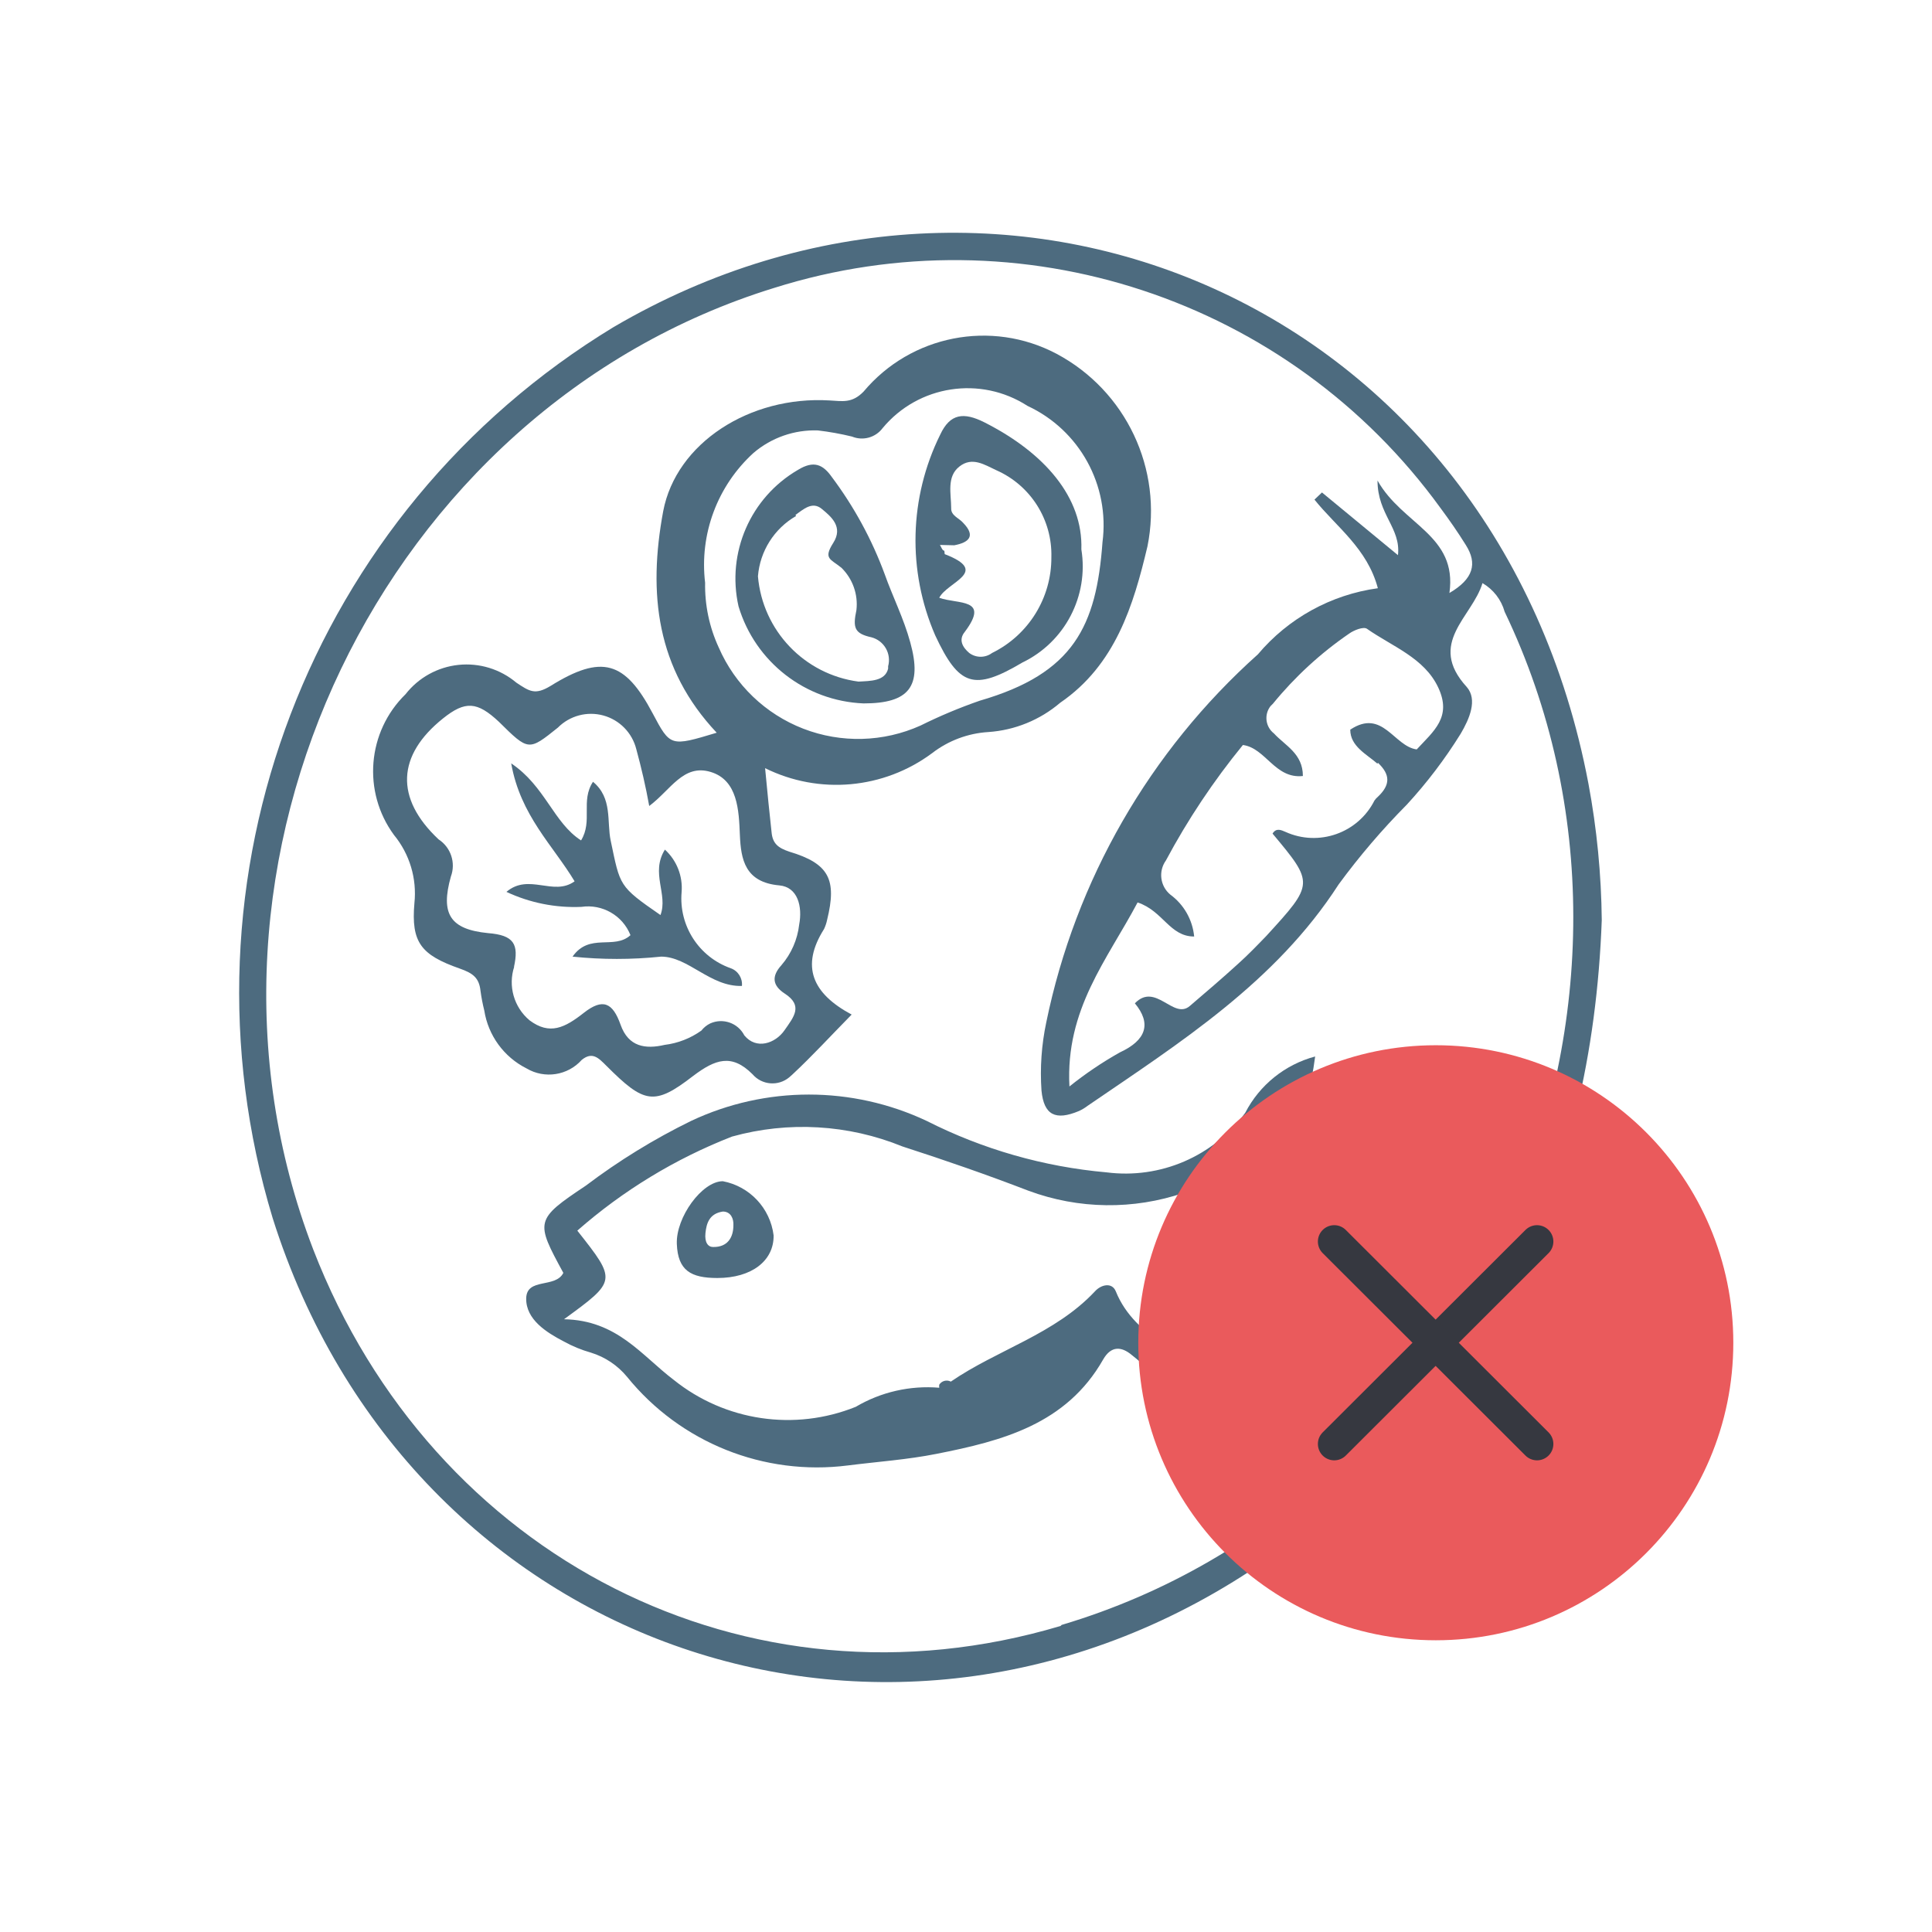
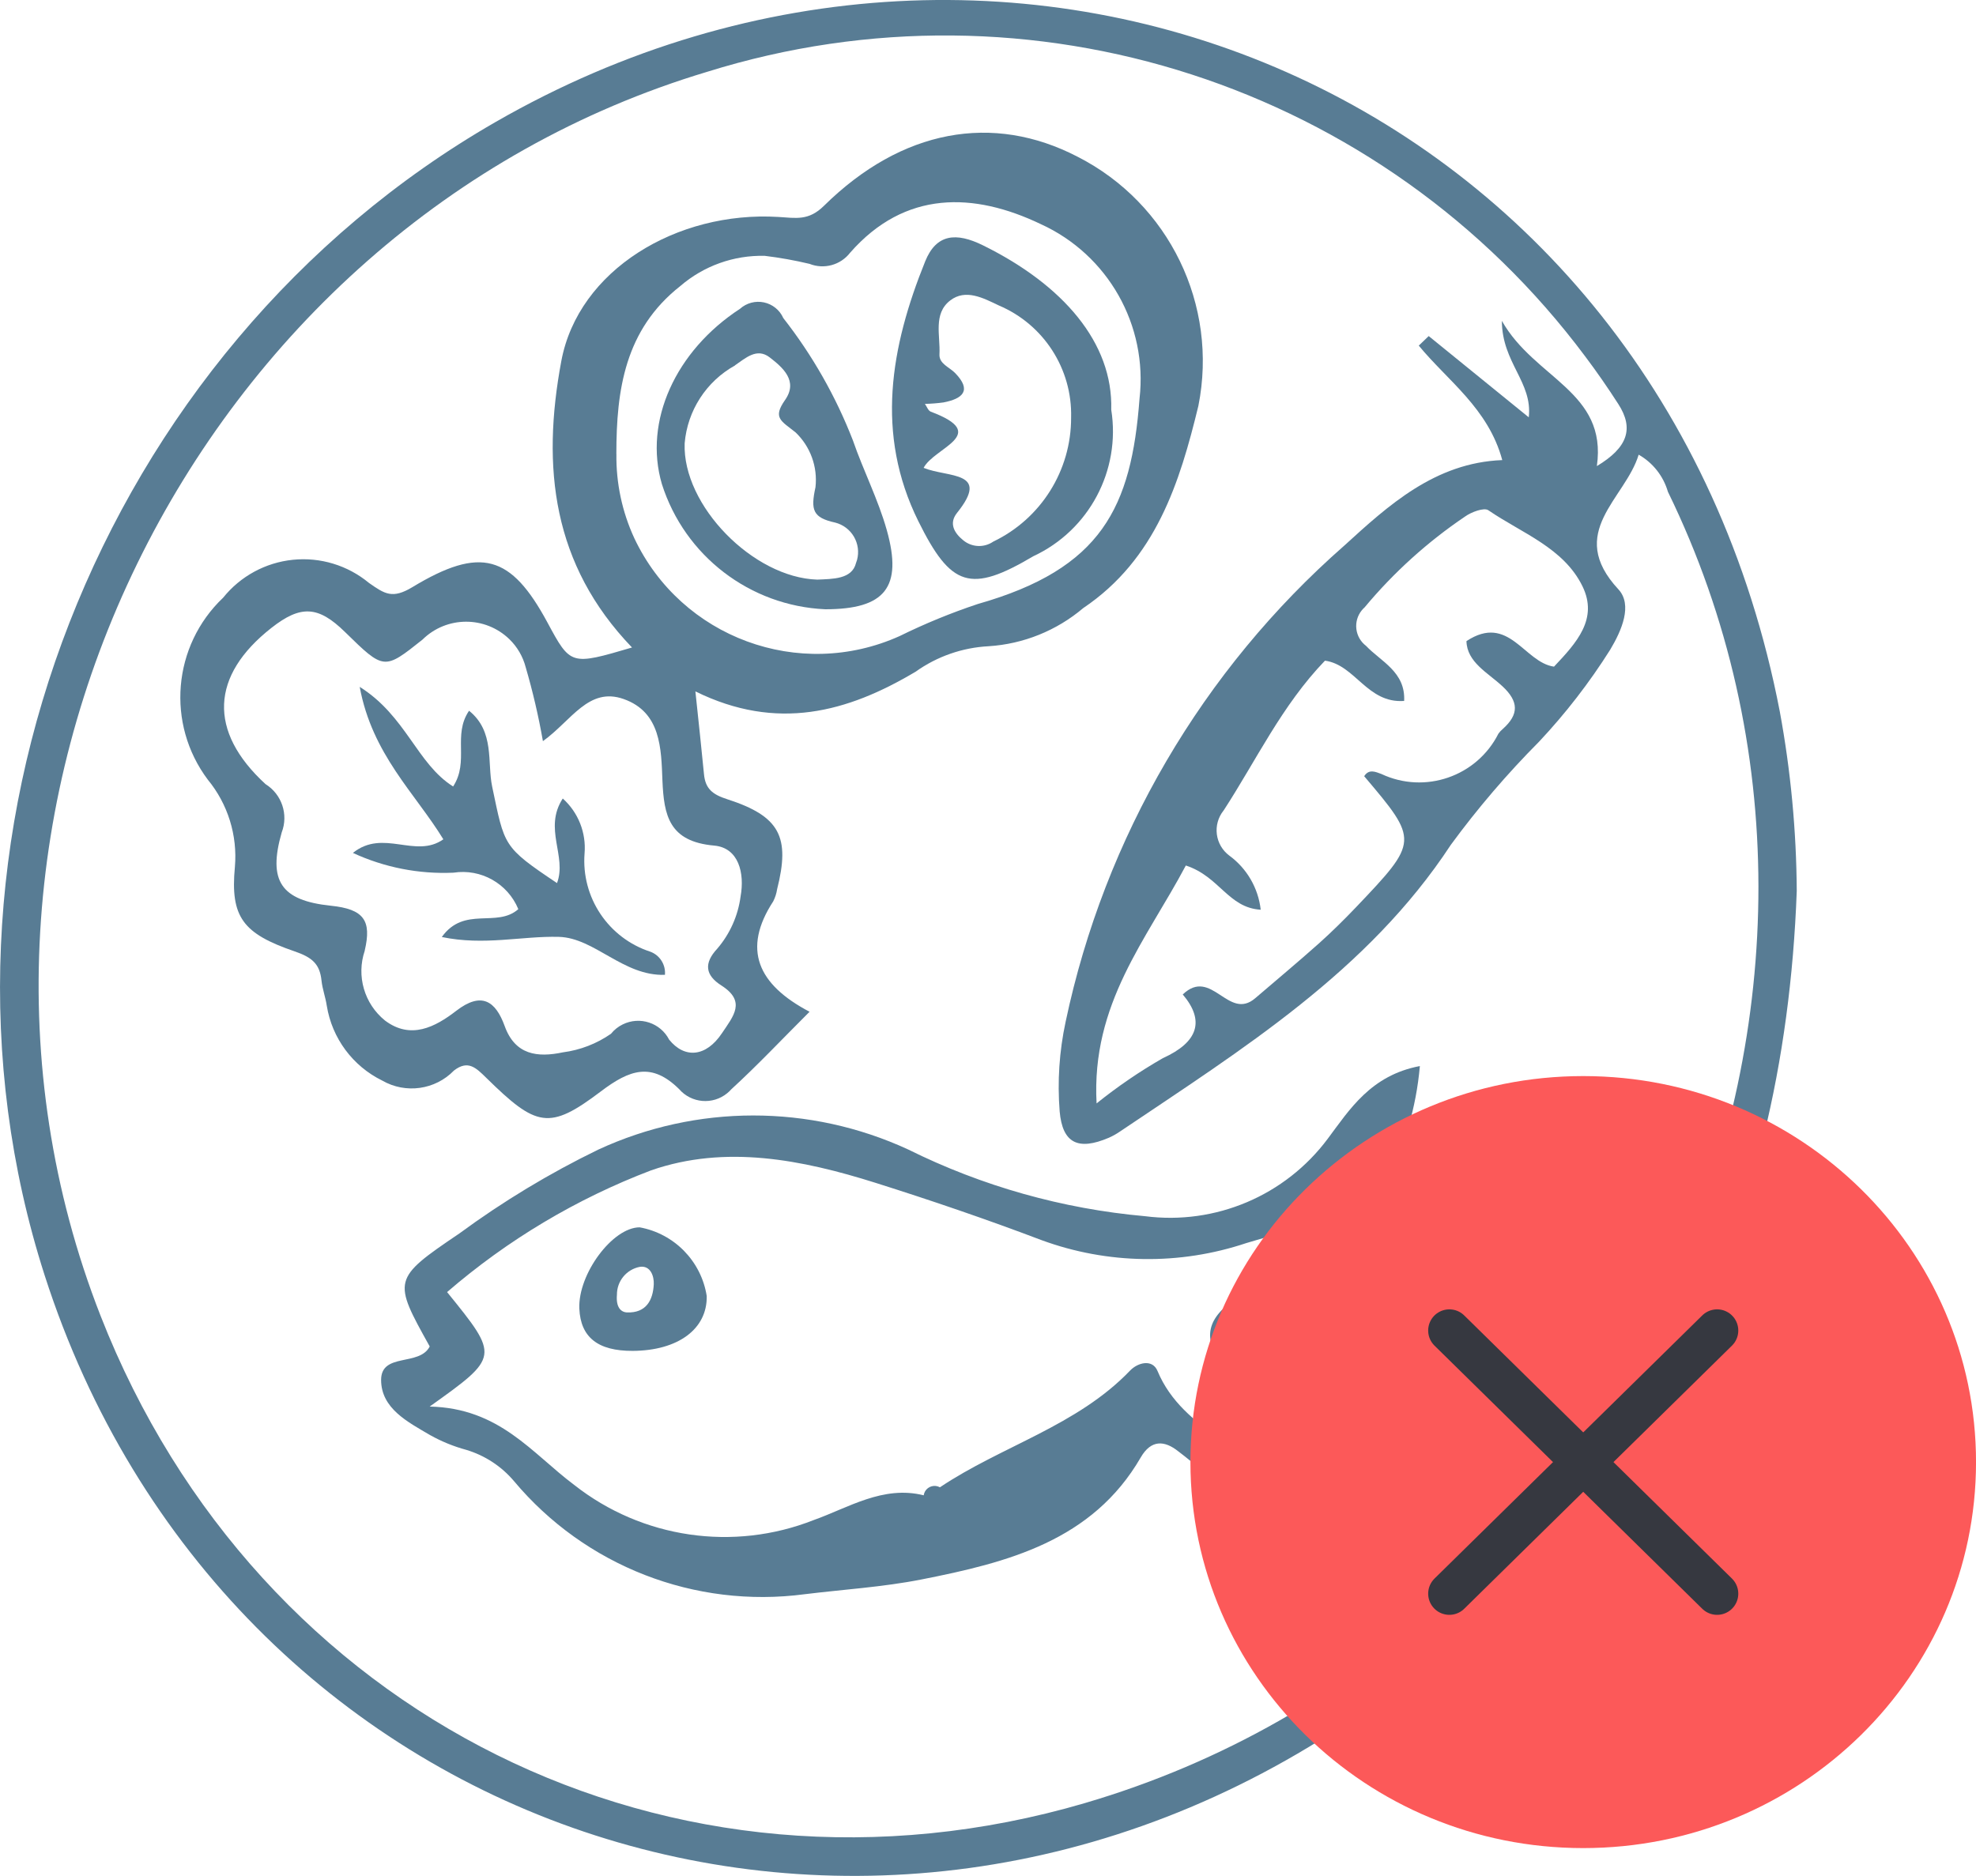
- <svg xmlns="http://www.w3.org/2000/svg" id="Layer_1" data-name="Layer 1" viewBox="0 0 56.69 56.69">
-   <defs>
-     <style>.cls-1{fill:#4d6b7f;}.cls-2{fill:#ea5a5c;}.cls-3{fill:none;stroke:#363840;stroke-linecap:round;stroke-width:0.96px;}</style>
-   </defs>
-   <g id="Group_1237" data-name="Group 1237">
-     <path id="Path_1409" data-name="Path 1409" class="cls-1" d="M18,9.6A22.84,22.84,0,0,0,8,35.74c4,12.69,18.29,17.62,29.21,10C43.64,41.24,46.71,34.84,47,27A23.08,23.08,0,0,0,46.61,23C43.94,8.89,29.53,2.84,18,9.6ZM31.12,47.71c-9.18,2.74-18.43-2-21.93-11.05C4.83,25.31,11.22,12,22.71,8.45a17.61,17.61,0,0,1,19.56,6.46c.26.35.51.71.74,1.08.35.55.22,1-.48,1.41.24-1.7-1.38-2-2.11-3.3,0,1,.69,1.39.6,2.19l-2.23-1.84-.22.21c.64.8,1.55,1.43,1.86,2.6a5.6,5.6,0,0,0-3.52,1.94A19.85,19.85,0,0,0,30.7,30a7.26,7.26,0,0,0-.14,2c.07.72.41.89,1.1.6a1.28,1.28,0,0,0,.25-.15c2.72-1.86,5.52-3.63,7.37-6.5a20.85,20.85,0,0,1,2-2.34,13.9,13.9,0,0,0,1.58-2.08c.26-.44.5-1,.18-1.37-1.18-1.29.16-2.05.46-3.05a1.41,1.41,0,0,1,.65.84c5.47,11.41-.64,26.05-13,29.73Zm9.31-25.33c.37.35.37.65,0,1a.52.52,0,0,0-.1.11,2,2,0,0,1-2.61.92c-.12-.05-.27-.13-.38.05,1.22,1.46,1.22,1.47-.18,3-.27.28-.54.56-.83.82-.46.42-.94.83-1.42,1.24s-1-.71-1.61-.08c.49.59.34,1.08-.44,1.44a10.86,10.86,0,0,0-1.48,1c-.12-2.27,1.11-3.72,2-5.4.75.25.94,1,1.66,1a1.73,1.73,0,0,0-.7-1.23.74.74,0,0,1-.13-1h0a21,21,0,0,1,2.26-3.39c.67.09.94,1,1.76.91,0-.66-.52-.89-.85-1.25a.57.57,0,0,1-.1-.8l.07-.07a10.7,10.7,0,0,1,2.24-2.06c.14-.1.42-.21.52-.14.74.52,1.68.85,2.09,1.72s-.13,1.28-.63,1.82c-.67-.09-1-1.21-1.95-.58,0,.49.48.72.8,1Z" />
-     <path id="Path_1426" data-name="Path 1426" class="cls-1" d="M17.07,31.1c.31-.25.49-.06.72.17,1.11,1.11,1.4,1.19,2.55.3.65-.49,1.13-.66,1.74-.05a.77.77,0,0,0,1.08.09l.09-.08c.58-.54,1.12-1.13,1.74-1.76-1.16-.62-1.5-1.42-.81-2.51a1.22,1.22,0,0,0,.09-.27c.29-1.18.06-1.65-1.11-2-.33-.11-.49-.24-.52-.57-.06-.56-.12-1.12-.19-1.88a4.71,4.71,0,0,0,4.9-.44A3,3,0,0,1,29,21.48a3.63,3.63,0,0,0,2.11-.86c1.62-1.11,2.15-2.86,2.56-4.59A5.23,5.23,0,0,0,31,10.38a4.59,4.59,0,0,0-5.66,1.11c-.34.35-.62.28-1,.26C22,11.61,19.84,13,19.46,15c-.45,2.42-.2,4.62,1.57,6.5-1.36.41-1.36.41-1.88-.57-.81-1.53-1.49-1.74-3-.8-.45.27-.61.16-1-.1a2.27,2.27,0,0,0-3.25.34,3.16,3.16,0,0,0-.34,4.13,2.7,2.7,0,0,1,.6,2c-.1,1.15.19,1.52,1.33,1.92.4.14.57.28.61.66a5.22,5.22,0,0,0,.11.57,2.3,2.3,0,0,0,1.24,1.7A1.29,1.29,0,0,0,17.07,31.1Zm3.62-14a4.44,4.44,0,0,1,1.42-3.81A2.76,2.76,0,0,1,24,12.63a8.37,8.37,0,0,1,1,.18.76.76,0,0,0,.9-.25,3.24,3.24,0,0,1,4.25-.65,3.86,3.86,0,0,1,2.2,4c-.18,2.46-.84,3.85-3.6,4.65a14.85,14.85,0,0,0-1.74.73A4.46,4.46,0,0,1,21.09,19a4.34,4.34,0,0,1-.4-1.91ZM15.08,28.38c.15-.68,0-.94-.76-1-1.11-.11-1.4-.56-1.09-1.66a.92.92,0,0,0-.36-1.09c-1.29-1.21-1.22-2.47.13-3.55.65-.52,1-.5,1.64.1.87.86.87.86,1.73.17a1.37,1.37,0,0,1,2.3.63c.15.55.28,1.11.38,1.67.63-.47,1-1.24,1.8-1s.83,1.13.86,1.85.15,1.39,1.16,1.48c.54.05.68.62.58,1.15a2.21,2.21,0,0,1-.52,1.19c-.3.33-.26.6.09.83.56.36.27.69,0,1.08s-.83.58-1.18.15a.77.77,0,0,0-1-.35.75.75,0,0,0-.26.21,2.35,2.35,0,0,1-1.08.42c-.56.13-1.06.06-1.29-.59s-.52-.79-1.08-.35-1,.66-1.59.22a1.46,1.46,0,0,1-.45-1.58Z" />
-     <path id="Path_1427" data-name="Path 1427" class="cls-1" d="M35.72,36.66a5.31,5.31,0,0,0,.79-.85A9.46,9.46,0,0,0,38.59,31a3.25,3.25,0,0,0-2.05,1.65,4.35,4.35,0,0,1-4.07,1.75,14.51,14.51,0,0,1-5.28-1.51,8.11,8.11,0,0,0-6.91,0,18.85,18.85,0,0,0-3.09,1.9c-1.5,1-1.48,1.05-.66,2.56-.23.46-1.08.13-1.09.75s.6,1,1.1,1.26a3.74,3.74,0,0,0,.8.33,2.22,2.22,0,0,1,1.06.71A7.17,7.17,0,0,0,24.88,43c.87-.11,1.75-.17,2.6-.34,1.93-.38,3.81-.87,4.89-2.77.23-.4.53-.39.84-.13a9.86,9.86,0,0,1,1.08,1c.58.65,1.11,1.34,1.68,2,.28.33.59.75,1.09.51s.26-.69.2-1a8.52,8.52,0,0,0-1.62-4.45C35.25,37.29,35.33,37,35.72,36.66Zm-1.48,1.23a7.1,7.1,0,0,1,1.42,3c-.75-1.22-2.34-1.56-2.92-3-.11-.27-.43-.2-.61,0-1.18,1.26-2.86,1.71-4.23,2.65a.26.26,0,0,0-.34.09.29.29,0,0,0,0,.09,4.14,4.14,0,0,0-2.45.56,5.34,5.34,0,0,1-5.34-.79c-.95-.72-1.66-1.75-3.22-1.78,1.55-1.13,1.55-1.13.39-2.6a15.31,15.31,0,0,1,4.54-2.76,7.75,7.75,0,0,1,5,.29c1.24.4,2.48.83,3.7,1.3a6.8,6.8,0,0,0,4.56.06l1-.3a3.56,3.56,0,0,1-1.32,1.6c-.69.5-.64.95-.2,1.58Z" />
-     <path id="Path_1510" data-name="Path 1510" class="cls-1" d="M17.06,26.61a1.34,1.34,0,0,1,1.44.83c-.48.44-1.2-.08-1.7.63a12.54,12.54,0,0,0,2.6,0c.8,0,1.44.89,2.37.86a.5.5,0,0,0-.33-.52A2.17,2.17,0,0,1,20,26.18a1.52,1.52,0,0,0-.49-1.25c-.43.69.1,1.31-.13,1.92C18.15,26,18.2,26,17.92,24.67c-.12-.56.06-1.25-.52-1.73-.37.56,0,1.15-.35,1.72C16.24,24.14,16,23.07,15,22.4c.27,1.53,1.23,2.41,1.86,3.46-.62.45-1.34-.25-2,.31A4.7,4.7,0,0,0,17.06,26.61Z" />
-     <path id="Path_1511" data-name="Path 1511" class="cls-1" d="M30,19.44a3.13,3.13,0,0,0,1.73-3.32c.05-1.52-1.07-2.83-2.85-3.73-.6-.3-1-.26-1.29.36a7,7,0,0,0-.15,5.89C28.14,20.14,28.58,20.28,30,19.44Zm-2.29-3.28c-.06,0-.09-.11-.13-.17L28,16c.43-.08.64-.27.26-.66-.12-.14-.36-.21-.35-.43,0-.42-.14-.92.24-1.22s.74-.05,1.09.11a2.71,2.71,0,0,1,1.61,2.55,3.11,3.11,0,0,1-1.74,2.81.56.56,0,0,1-.67,0c-.2-.17-.32-.39-.13-.62.75-1-.2-.8-.75-1,.24-.47,1.51-.76.16-1.28Z" />
-     <path id="Path_1512" data-name="Path 1512" class="cls-1" d="M25.34,20.64c1.33,0,1.73-.49,1.37-1.79-.19-.7-.52-1.35-.75-2A11.25,11.25,0,0,0,24.41,14c-.26-.37-.53-.5-1-.21a3.69,3.69,0,0,0-1.74,4A4,4,0,0,0,25.34,20.64Zm-2-5.53c.23-.16.49-.41.77-.18s.64.53.34,1-.08.47.24.73a1.5,1.5,0,0,1,.44,1.24c-.11.52-.06.69.44.8a.69.69,0,0,1,.49.85s0,.05,0,.07c-.09.37-.52.36-.87.38a3.41,3.41,0,0,1-2.95-3.09,2.25,2.25,0,0,1,1.12-1.77Z" />
-     <path id="Path_1513" data-name="Path 1513" class="cls-1" d="M21.21,34.66c-.61,0-1.38,1.06-1.35,1.84s.41,1,1.19,1c1,0,1.66-.5,1.65-1.25A1.85,1.85,0,0,0,21.21,34.66Zm-.29,1.93c-.14,0-.25-.13-.22-.41s.11-.57.51-.63c.24,0,.32.22.31.4,0,.36-.17.65-.6.64Z" />
-   </g>
-   <circle class="cls-2" cx="42.13" cy="39.4" r="8.73" />
-   <g id="Close">
-     <g id="Group_1159" data-name="Group 1159">
-       <line id="Line_18" data-name="Line 18" class="cls-3" x1="45.1" y1="36.43" x2="39.15" y2="42.37" />
-       <line id="Line_19" data-name="Line 19" class="cls-3" x1="45.1" y1="42.37" x2="39.15" y2="36.43" />
+ <svg xmlns="http://www.w3.org/2000/svg" width="82.834" height="78.656" viewBox="0 0 82.834 78.656">
+   <g id="Group_1964" data-name="Group 1964" transform="translate(-754.781 -454.9)">
+     <g id="Group_1237" data-name="Group 1237" transform="translate(754.782 454.9)">
+       <path id="Path_1409" data-name="Path 1409" d="M-453.92,405.577c-16.613,9.563-24.686,30.288-18.887,48.346,7.539,23.454,34.412,32.581,54.96,18.514,12.191-8.347,17.96-20.188,18.489-34.626a42.923,42.923,0,0,0-.711-7.526C-405.091,404.26-432.2,393.074-453.92,405.577Zm24.714,70.479c-17.27,5.061-34.682-3.631-41.257-20.436-8.214-21,3.822-45.679,25.436-52.159a33.474,33.474,0,0,1,36.8,11.934c.489.649.951,1.318,1.39,2,.658,1.022.4,1.818-.9,2.6.443-3.133-2.609-3.656-3.983-6.091.008,1.768,1.294,2.565,1.128,4.046l-4.194-3.407-.417.4c1.211,1.475,2.914,2.631,3.5,4.8-2.819.109-4.775,1.9-6.622,3.585A36.617,36.617,0,0,0-430.008,443.3a12.987,12.987,0,0,0-.249,3.75c.117,1.336.772,1.657,2.059,1.108a2.866,2.866,0,0,0,.475-.266c5.118-3.448,10.382-6.71,13.863-12.016a38.041,38.041,0,0,1,3.7-4.326,25.473,25.473,0,0,0,2.98-3.854c.486-.81.949-1.884.344-2.535-2.219-2.391.292-3.789.851-5.645a2.631,2.631,0,0,1,1.226,1.555c10.3,21.11-1.2,48.172-24.446,54.984Zm17.506-46.834c.694.644.7,1.184.024,1.79a1.031,1.031,0,0,0-.187.2,3.722,3.722,0,0,1-4.908,1.692c-.235-.084-.52-.228-.72.094,2.288,2.7,2.29,2.727-.341,5.492-.5.523-1.016,1.034-1.552,1.514-.877.783-1.781,1.535-2.672,2.3-1.131.975-1.829-1.314-3.041-.155.935,1.1.647,2-.829,2.668a21.445,21.445,0,0,0-2.783,1.9c-.228-4.183,2.1-6.876,3.741-9.975,1.412.459,1.777,1.774,3.139,1.854a3.263,3.263,0,0,0-1.321-2.273,1.322,1.322,0,0,1-.244-1.876l.016-.021c1.365-2.1,2.438-4.4,4.243-6.273,1.274.176,1.767,1.8,3.319,1.689.063-1.217-.977-1.654-1.6-2.312a1.043,1.043,0,0,1-.181-1.482,1.087,1.087,0,0,1,.124-.13,20.167,20.167,0,0,1,4.209-3.807c.263-.191.8-.389.977-.265,1.4.962,3.157,1.571,3.947,3.189.668,1.37-.252,2.372-1.194,3.369-1.256-.175-1.891-2.242-3.67-1.071.021.889.9,1.326,1.5,1.887Z" transform="translate(474.677 -400.452)" fill="#587c94" />
+       <path id="Path_1426" data-name="Path 1426" d="M-455.765,445.346c.589-.455.924-.115,1.354.307,2.1,2.063,2.634,2.212,4.8.571,1.219-.924,2.133-1.233,3.282-.1a1.452,1.452,0,0,0,2.021.171,1.386,1.386,0,0,0,.166-.16c1.093-1,2.111-2.083,3.283-3.253-2.18-1.145-2.83-2.624-1.524-4.628a1.683,1.683,0,0,0,.164-.511c.552-2.187.122-3.057-2.085-3.77-.628-.2-.923-.444-.981-1.051-.1-1.043-.214-2.082-.36-3.472,3.423,1.684,6.372.877,9.233-.827a5.785,5.785,0,0,1,3.058-1.067,6.81,6.81,0,0,0,3.968-1.6c3.048-2.051,4.049-5.273,4.827-8.483a9.614,9.614,0,0,0-5.06-10.439c-3.556-1.848-7.377-1.157-10.635,2.054-.646.638-1.169.514-1.919.468-4.249-.256-8.378,2.227-9.092,6.039-.836,4.468-.371,8.545,2.963,12.014-2.572.757-2.572.757-3.547-1.052-1.524-2.823-2.794-3.214-5.664-1.476-.833.5-1.152.287-1.818-.181a4.31,4.31,0,0,0-6.11.62,5.755,5.755,0,0,0-.645,7.629,5.072,5.072,0,0,1,1.137,3.658c-.2,2.116.344,2.8,2.5,3.542.737.252,1.059.527,1.131,1.228.037.354.169.7.221,1.055a4.249,4.249,0,0,0,2.325,3.136A2.471,2.471,0,0,0-455.765,445.346Zm6.807-25.857c0-2.683.358-5.208,2.681-7.036a5.226,5.226,0,0,1,3.539-1.266,16.853,16.853,0,0,1,1.879.337,1.465,1.465,0,0,0,1.7-.468c2.305-2.63,5.192-2.539,7.99-1.2a7.152,7.152,0,0,1,4.142,7.321c-.343,4.557-1.58,7.13-6.782,8.609a26.017,26.017,0,0,0-3.274,1.344,8.459,8.459,0,0,1-11.121-4.1,8.143,8.143,0,0,1-.752-3.538Zm-10.548,20.825c.294-1.255-.03-1.735-1.422-1.878-2.095-.218-2.641-1.044-2.059-3.072a1.676,1.676,0,0,0-.678-2.026c-2.419-2.222-2.295-4.553.245-6.55,1.23-.967,1.965-.927,3.083.168,1.64,1.606,1.64,1.606,3.251.323a2.606,2.606,0,0,1,3.642-.019,2.52,2.52,0,0,1,.685,1.176,28.817,28.817,0,0,1,.722,3.1c1.2-.862,1.915-2.287,3.385-1.766,1.563.552,1.573,2.079,1.625,3.413.062,1.466.274,2.564,2.17,2.732,1.027.091,1.284,1.156,1.106,2.134a4.21,4.21,0,0,1-.979,2.19c-.57.61-.5,1.112.172,1.54,1.052.67.508,1.282.028,2-.67,1.008-1.57,1.073-2.215.273a1.462,1.462,0,0,0-1.945-.64,1.445,1.445,0,0,0-.493.393,4.558,4.558,0,0,1-2.018.779c-1.066.225-2,.112-2.438-1.1-.382-1.055-.973-1.457-2.032-.641-.889.686-1.909,1.217-2.986.407a2.665,2.665,0,0,1-.849-2.927Z" transform="translate(474.795 -400.46)" fill="#587c94" />
+       <path id="Path_1427" data-name="Path 1427" d="M-420.805,455.69a10.008,10.008,0,0,0,1.476-1.589c1.924-2.6,3.607-5.314,3.922-8.888-2.063.389-2.955,1.837-3.86,3.045a8.243,8.243,0,0,1-7.663,3.25,27.925,27.925,0,0,1-9.934-2.8,15.482,15.482,0,0,0-12.988.01,37.52,37.52,0,0,0-5.821,3.515c-2.821,1.908-2.788,1.955-1.241,4.737-.432.846-2.032.245-2.038,1.4,0,1.2,1.117,1.766,2.055,2.317a6.68,6.68,0,0,0,1.514.618,4.2,4.2,0,0,1,2,1.309,13.576,13.576,0,0,0,12.191,4.744c1.625-.2,3.279-.3,4.885-.617,3.622-.713,7.173-1.618,9.2-5.12.432-.746.991-.719,1.575-.252a17.437,17.437,0,0,1,2.025,1.8c1.1,1.2,2.1,2.483,3.168,3.715.531.616,1.112,1.384,2.043.952.83-.384.5-1.279.393-1.927-.48-2.931-1-5.882-3.06-8.225C-421.7,456.845-421.545,456.336-420.805,455.69Zm-2.784,2.258a13.121,13.121,0,0,1,2.669,5.526c-1.407-2.259-4.412-2.888-5.486-5.479-.209-.5-.813-.363-1.15-.013-2.224,2.321-5.384,3.159-7.97,4.893a.463.463,0,0,0-.625.173.462.462,0,0,0-.055.163c-1.707-.427-3.164.525-4.609,1.037a10.187,10.187,0,0,1-10.042-1.472c-1.778-1.331-3.126-3.222-6.059-3.286,2.927-2.09,2.927-2.09.73-4.8a28.717,28.717,0,0,1,8.557-5.106c3.115-1.081,6.318-.447,9.4.524,2.343.74,4.673,1.535,6.968,2.406a12.96,12.96,0,0,0,8.579.121c.508-.155,1.028-.3,1.947-.566a6.388,6.388,0,0,1-2.484,2.96c-1.294.932-1.193,1.772-.363,2.92Z" transform="translate(474.927 -400.514)" fill="#587c94" />
+       <path id="Path_1510" data-name="Path 1510" d="M-455.9,437.083a2.522,2.522,0,0,1,2.718,1.529c-.907.8-2.262-.148-3.208,1.168,1.785.372,3.352-.047,4.907-.006,1.5.04,2.7,1.653,4.447,1.592a.945.945,0,0,0-.61-.969,4.01,4.01,0,0,1-2.759-4.124,2.777,2.777,0,0,0-.914-2.3c-.82,1.265.185,2.418-.241,3.546-2.284-1.529-2.191-1.548-2.718-4.042-.215-1.023.114-2.31-.969-3.184-.7,1.029.021,2.116-.668,3.176-1.524-.96-1.964-2.949-3.916-4.177.521,2.832,2.322,4.456,3.506,6.391-1.169.829-2.518-.455-3.791.571A9.07,9.07,0,0,0-455.9,437.083Z" transform="translate(474.909 -400.492)" fill="#587c94" />
+       <path id="Path_1511" data-name="Path 1511" d="M-431.948,423.789a5.776,5.776,0,0,0,3.268-6.146c.08-2.8-2.016-5.232-5.376-6.89-1.125-.555-1.957-.484-2.424.674-1.448,3.585-2.1,7.228-.286,10.893C-435.4,425.076-434.583,425.351-431.948,423.789Zm-4.3-6.064c-.107-.041-.163-.213-.243-.324a7.009,7.009,0,0,0,.778-.061c.808-.156,1.2-.5.49-1.232-.243-.25-.679-.389-.658-.786.042-.775-.274-1.7.451-2.258.648-.5,1.389-.1,2.041.211a4.966,4.966,0,0,1,3.027,4.7,5.748,5.748,0,0,1-3.263,5.2,1.044,1.044,0,0,1-1.26-.056c-.377-.306-.61-.71-.26-1.147,1.422-1.77-.369-1.469-1.4-1.889.45-.864,2.838-1.405.294-2.358Z" transform="translate(475.262 -400.466)" fill="#587c94" />
+       <path id="Path_1512" data-name="Path 1512" d="M-440.515,426.015c2.5,0,3.256-.911,2.581-3.316-.361-1.286-.985-2.5-1.422-3.767a20.141,20.141,0,0,0-2.918-5.128,1.147,1.147,0,0,0-1.813-.388c-2.7,1.761-4.051,4.717-3.275,7.352A7.542,7.542,0,0,0-440.515,426.015Zm-3.782-10.229c.442-.3.914-.75,1.454-.332s1.207.985.644,1.786c-.529.754-.169.872.44,1.358a2.756,2.756,0,0,1,.835,2.3c-.208.956-.116,1.277.828,1.483a1.275,1.275,0,0,1,.915,1.564,1.332,1.332,0,0,1-.043.127c-.167.69-.98.669-1.625.7-2.686-.082-5.656-3.111-5.559-5.714a4.127,4.127,0,0,1,2.111-3.266Z" transform="translate(475.108 -400.469)" fill="#587c94" />
+       <path id="Path_1513" data-name="Path 1513" d="M-448.243,451.985c-1.136,0-2.591,1.962-2.529,3.41.052,1.2.778,1.778,2.24,1.77,1.9-.01,3.127-.919,3.1-2.3A3.478,3.478,0,0,0-448.243,451.985Zm-.53,3.568c-.264-.01-.469-.226-.423-.744a1.181,1.181,0,0,1,.96-1.167c.452-.067.6.4.584.728-.031.668-.319,1.214-1.123,1.183Z" transform="translate(475.057 -400.524)" fill="#587c94" />
+     </g>
+     <g id="Group_1360" data-name="Group 1360" transform="translate(804.684 500.019)">
+       <ellipse id="Ellipse_23" data-name="Ellipse 23" cx="16.466" cy="16.185" rx="16.466" ry="16.185" transform="translate(0 0)" fill="#fc5959" />
+       <g id="Close" transform="translate(10.854 10.669)">
+         <g id="Group_1159" data-name="Group 1159">
+           <line id="Line_18" data-name="Line 18" x1="11.224" y2="11.033" fill="none" stroke="#363840" stroke-linecap="round" stroke-width="1.776" />
+           <line id="Line_19" data-name="Line 19" x1="11.224" y1="11.033" fill="none" stroke="#363840" stroke-linecap="round" stroke-width="1.776" />
+         </g>
+       </g>
    </g>
  </g>
</svg>
